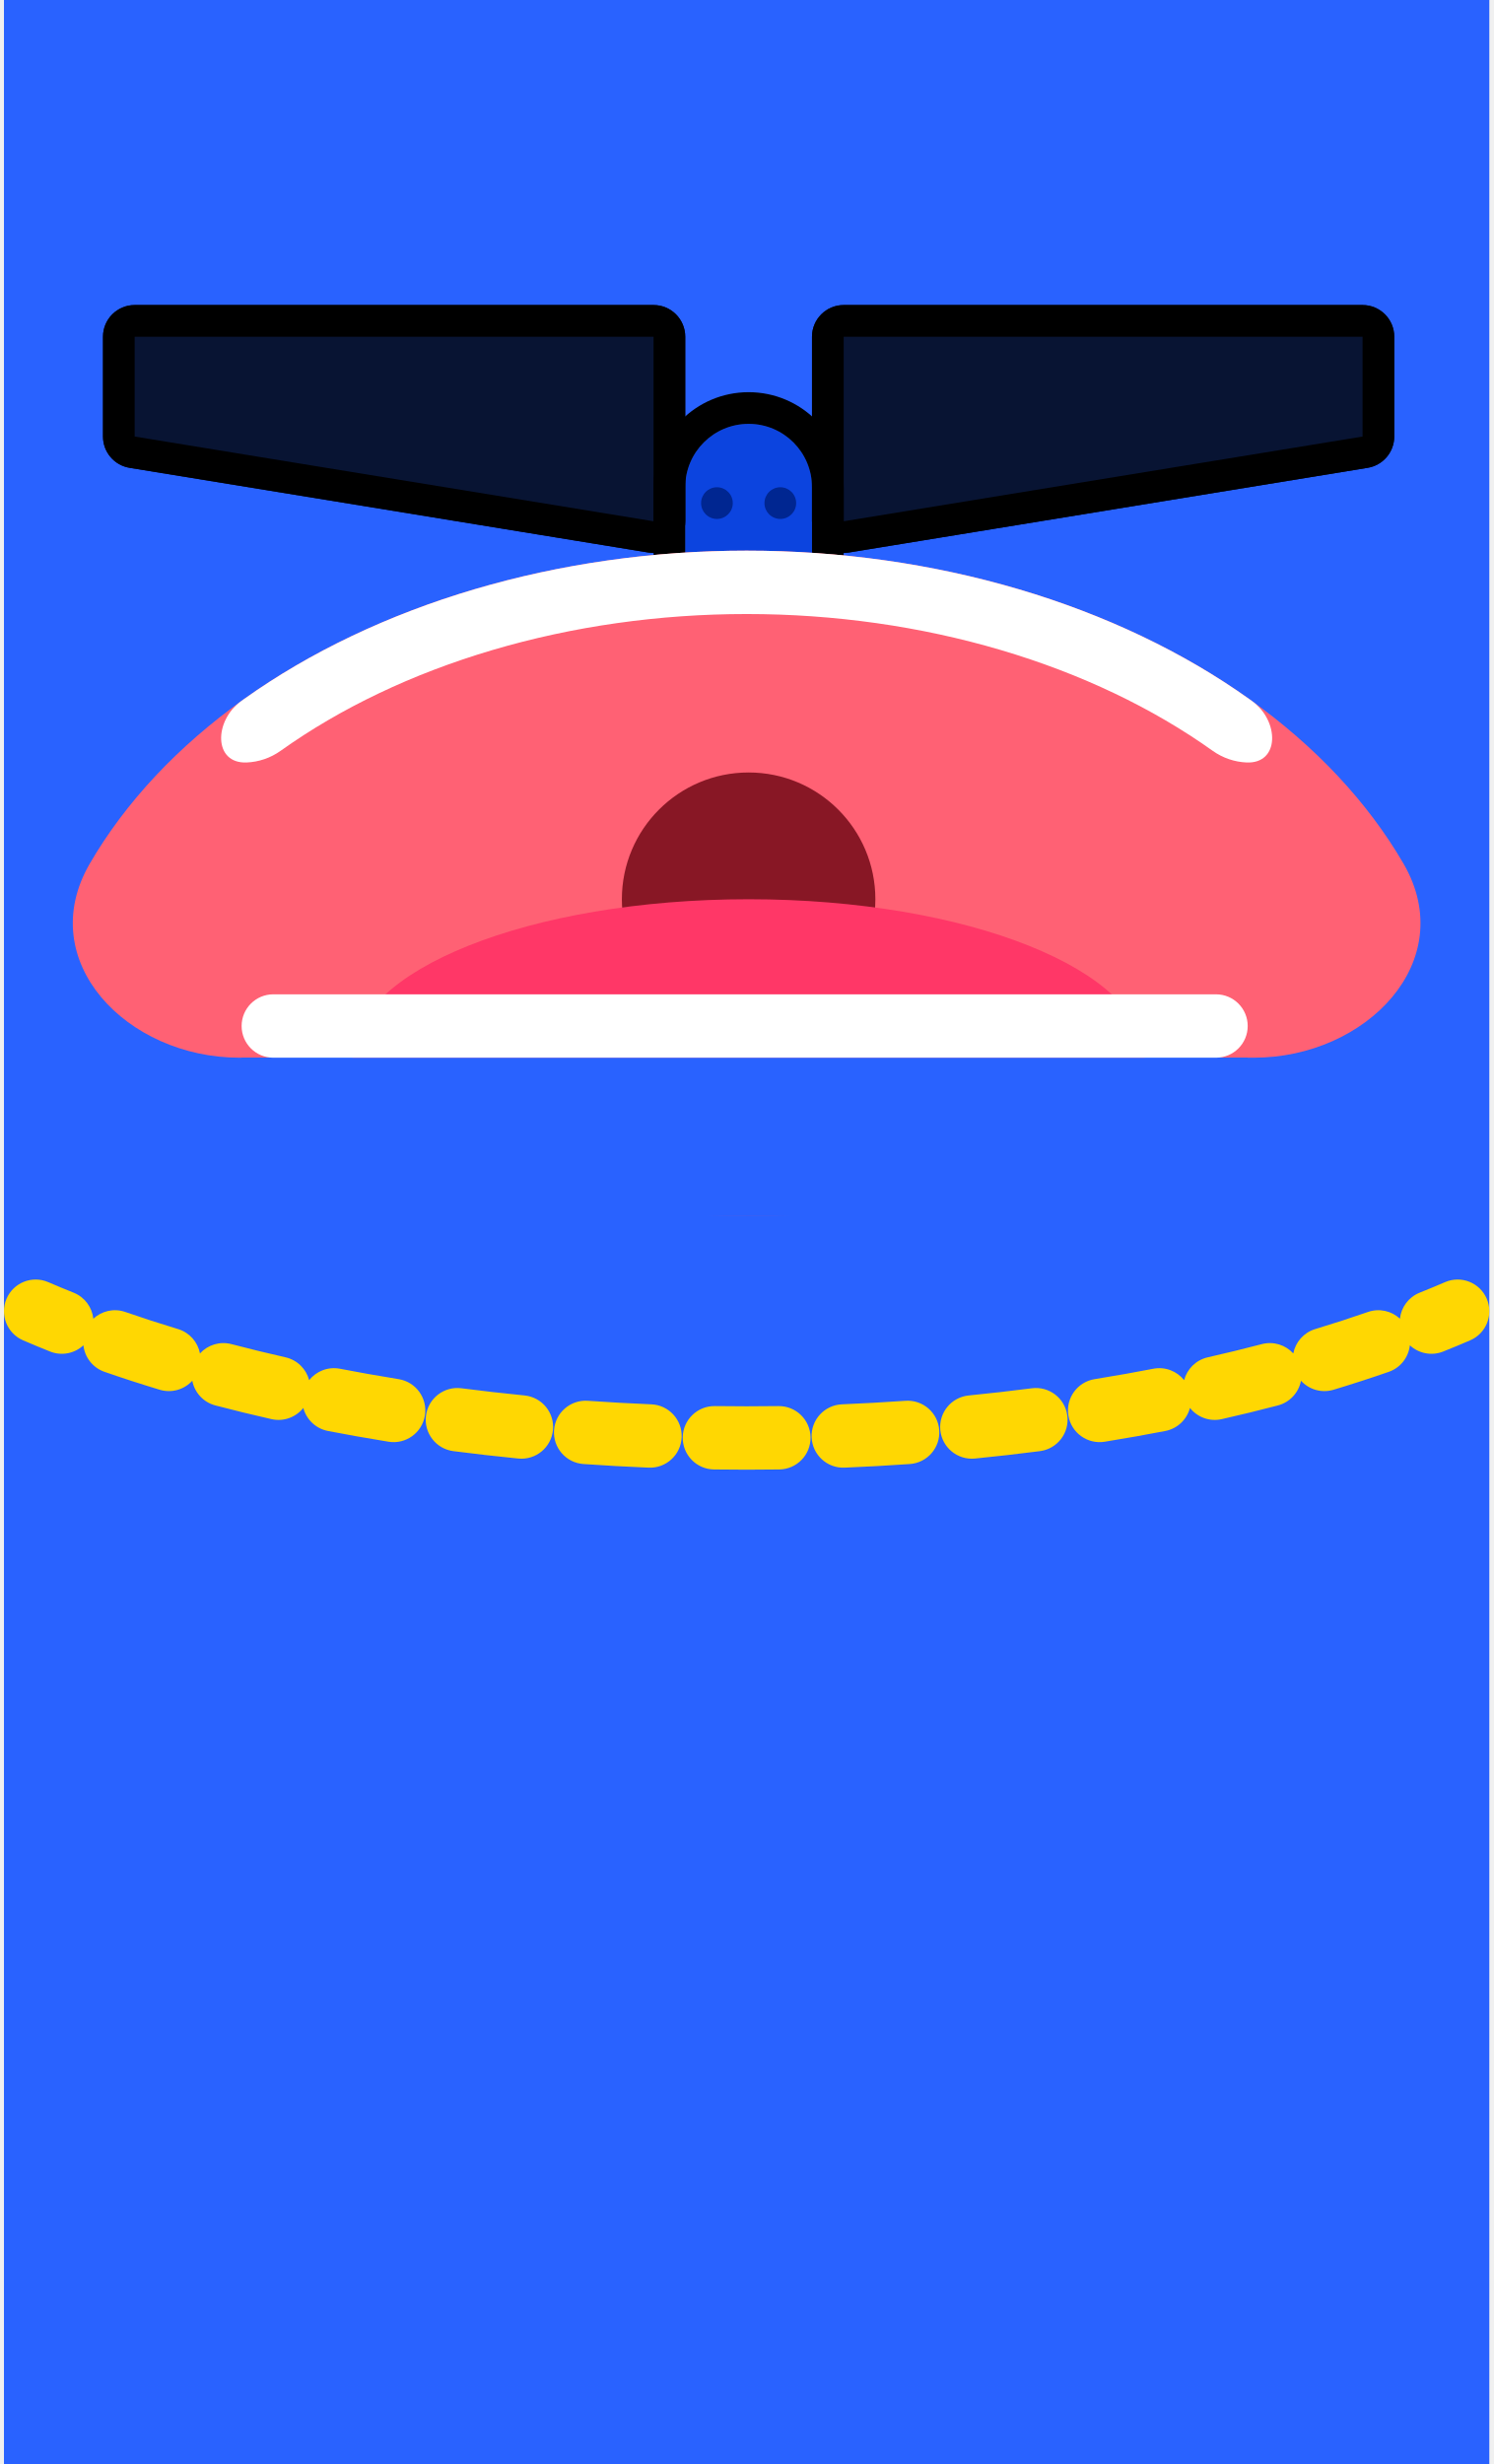
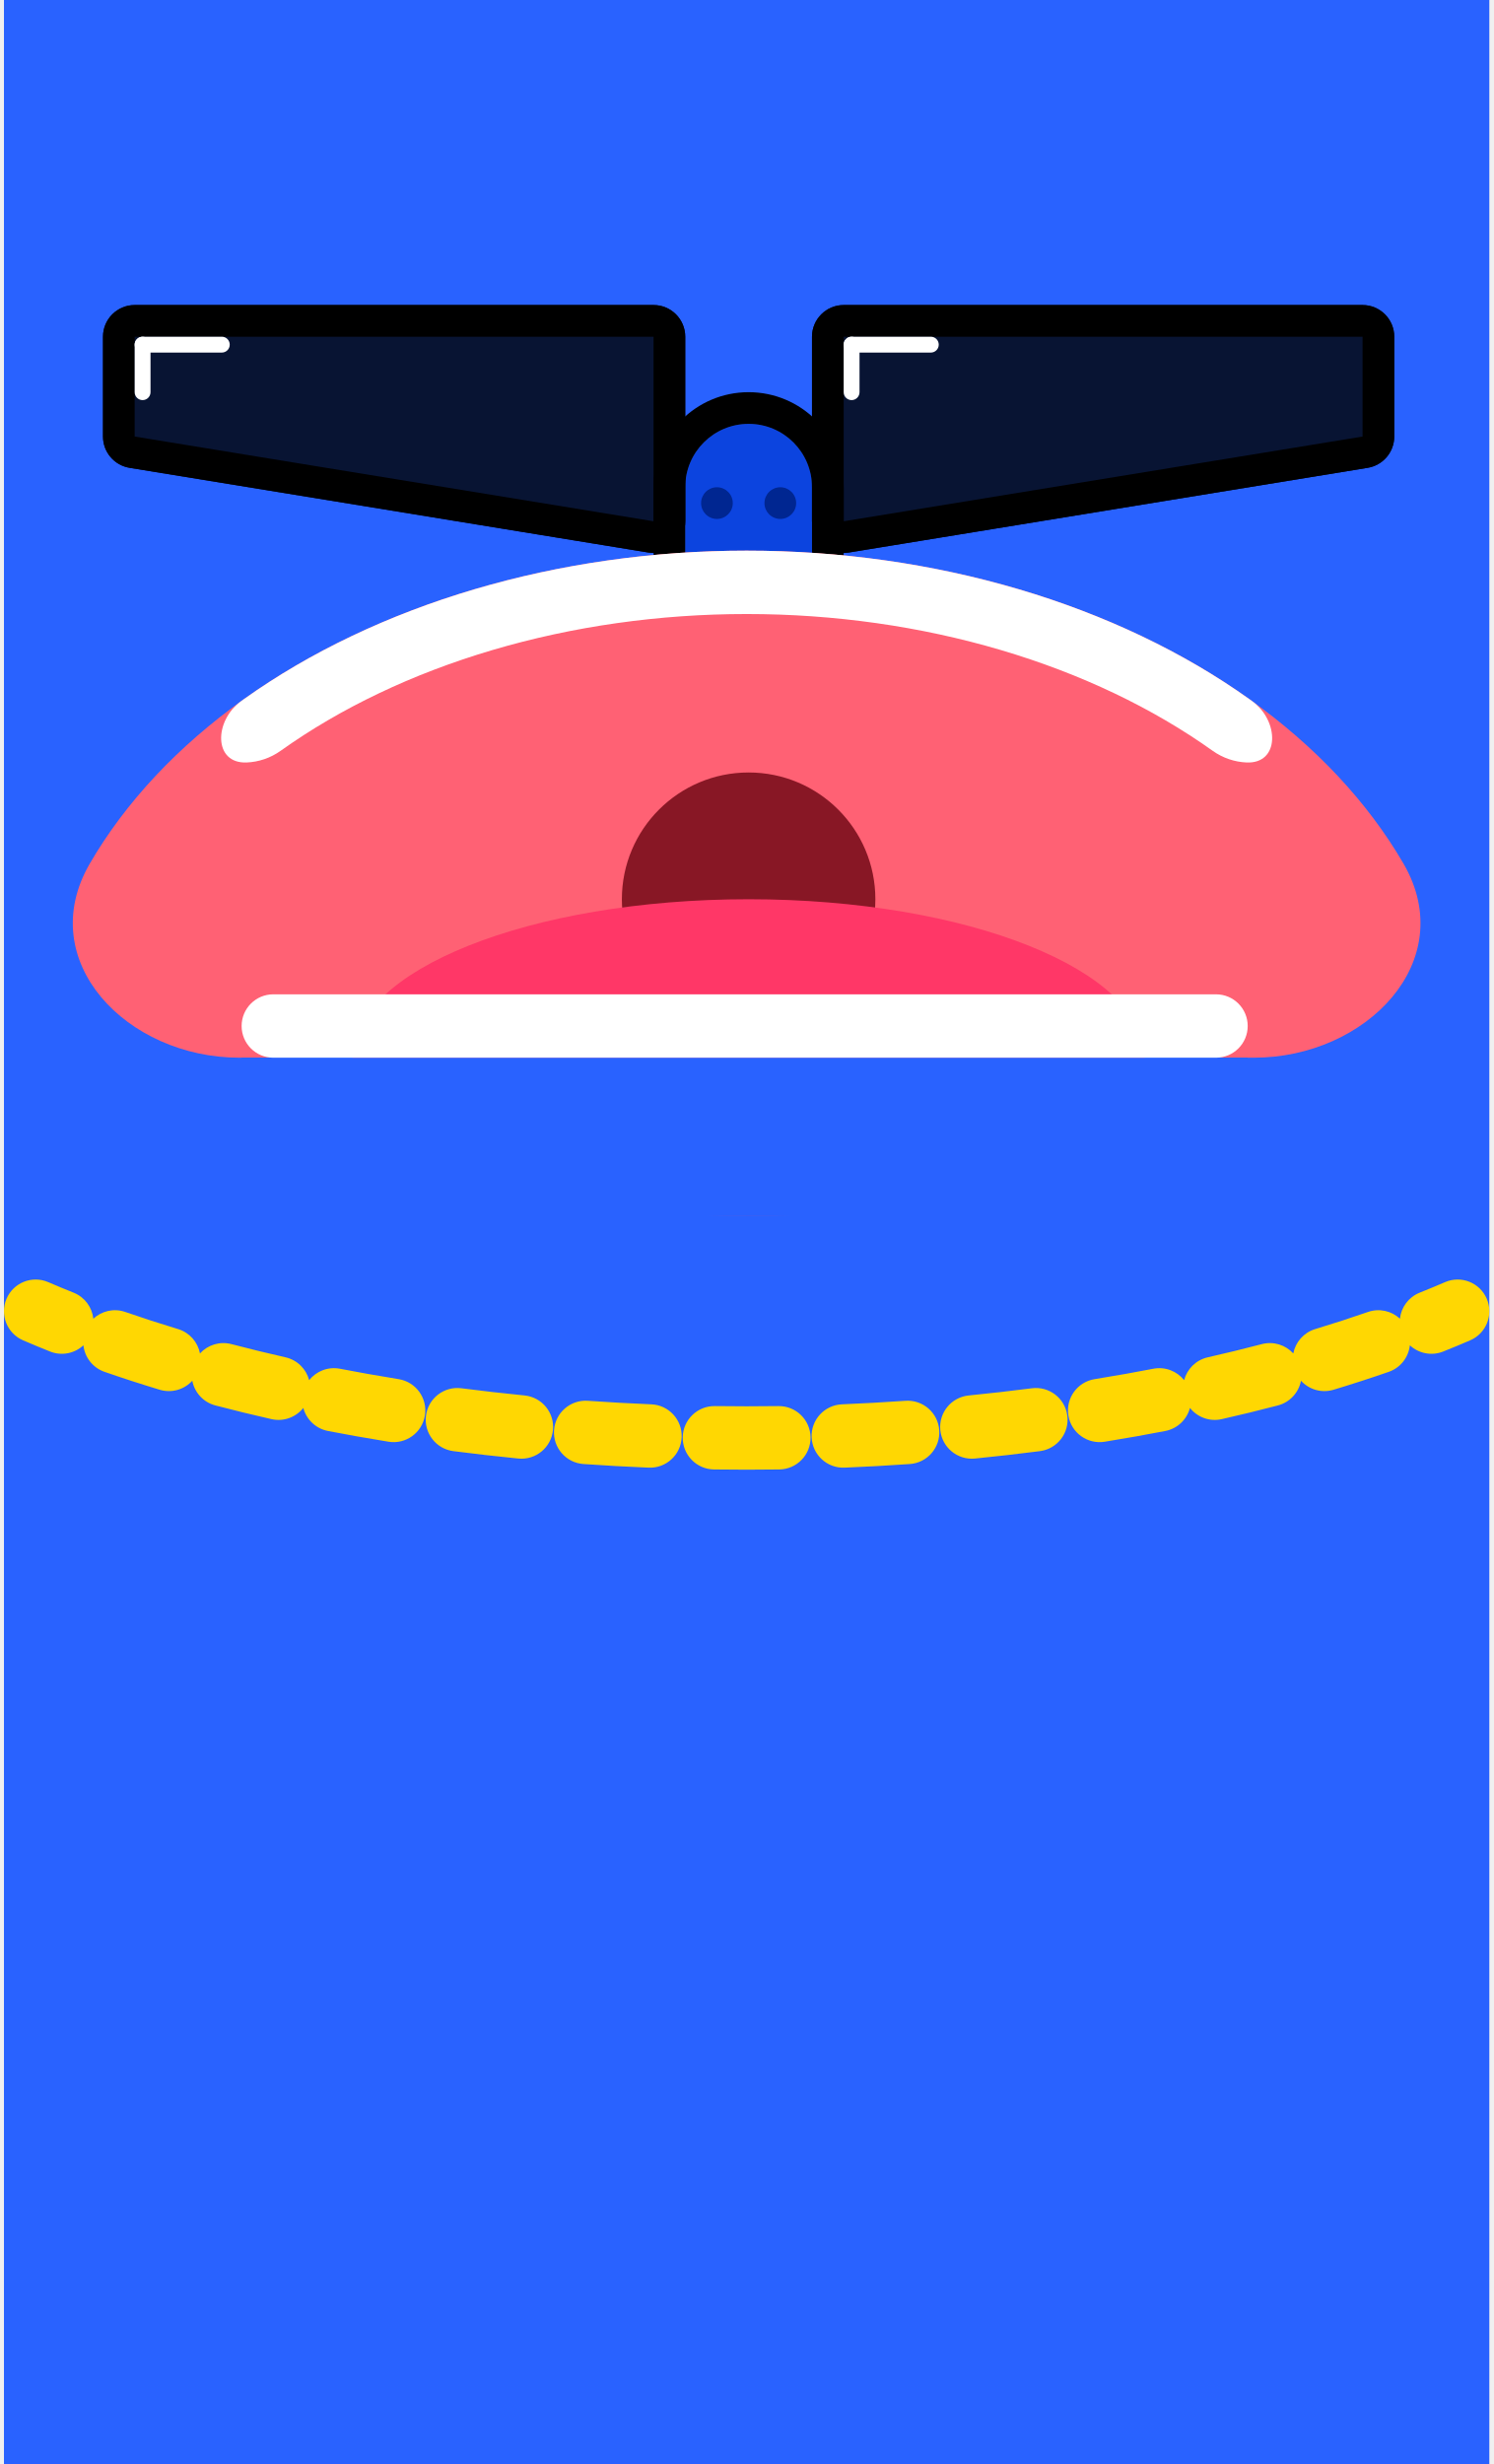
<svg xmlns="http://www.w3.org/2000/svg" width="current" height="current" viewBox="0 0 377 622" fill="none">
  <rect x="1" width="375" height="622" fill="#2962FF" />
  <path fill-rule="evenodd" clip-rule="evenodd" d="M1.652 327.837C3.398 323.779 8.104 321.905 12.163 323.652C14.264 324.556 16.405 325.445 18.582 326.316C21.426 327.455 23.256 330.042 23.565 332.889C25.665 330.938 28.746 330.183 31.642 331.19C35.96 332.69 40.396 334.129 44.945 335.503C47.891 336.394 49.946 338.83 50.49 341.655C52.43 339.528 55.457 338.524 58.435 339.305C62.894 340.474 67.443 341.584 72.077 342.634C75.087 343.315 77.313 345.611 78.049 348.402C79.846 346.141 82.808 344.934 85.839 345.521C88.128 345.964 90.435 346.393 92.759 346.808C95.373 347.274 98.003 347.72 100.65 348.147C105.011 348.851 107.977 352.958 107.273 357.32C106.569 361.681 102.462 364.647 98.1 363.943C95.369 363.502 92.652 363.041 89.951 362.559C87.55 362.131 85.165 361.688 82.796 361.229C79.679 360.625 77.338 358.287 76.579 355.409C74.727 357.74 71.642 358.94 68.544 358.239C63.739 357.151 59.014 355.998 54.376 354.781C51.298 353.974 49.111 351.479 48.547 348.55C46.536 350.755 43.365 351.741 40.317 350.819C35.567 349.384 30.921 347.878 26.39 346.303C23.372 345.254 21.382 342.58 21.06 339.601C18.863 341.643 15.604 342.359 12.636 341.17C10.334 340.249 8.068 339.308 5.837 338.348C1.779 336.602 -0.095 331.896 1.652 327.837ZM375.348 327.837C377.095 331.896 375.221 336.602 371.163 338.348C368.932 339.308 366.665 340.249 364.364 341.17C361.396 342.359 358.136 341.643 355.94 339.601C355.618 342.58 353.628 345.254 350.61 346.303C346.078 347.878 341.433 349.384 336.683 350.819C333.635 351.741 330.464 350.755 328.453 348.55C327.889 351.479 325.702 353.974 322.624 354.781C317.986 355.998 313.261 357.151 308.456 358.239C305.358 358.94 302.273 357.74 300.421 355.409C299.662 358.287 297.321 360.625 294.204 361.229C291.835 361.688 289.45 362.131 287.049 362.559C284.348 363.041 281.631 363.502 278.9 363.943C274.538 364.647 270.431 361.681 269.727 357.32C269.023 352.958 271.989 348.851 276.35 348.147C278.997 347.72 281.627 347.274 284.241 346.808C286.565 346.393 288.872 345.964 291.161 345.521C294.192 344.934 297.154 346.141 298.951 348.402C299.687 345.611 301.913 343.315 304.923 342.634C309.557 341.584 314.106 340.474 318.565 339.305C321.543 338.524 324.569 339.528 326.51 341.655C327.054 338.83 329.109 336.394 332.055 335.503C336.604 334.129 341.04 332.69 345.357 331.19C348.254 330.183 351.335 330.938 353.435 332.889C353.743 330.042 355.574 327.455 358.418 326.317C360.595 325.445 362.736 324.556 364.837 323.652C368.896 321.905 373.602 323.779 375.348 327.837ZM269.457 357.356C270.024 361.738 266.931 365.75 262.549 366.316C257.126 367.017 251.655 367.64 246.145 368.185C241.749 368.62 237.832 365.409 237.397 361.012C236.962 356.615 240.174 352.698 244.57 352.263C249.923 351.734 255.235 351.128 260.498 350.448C264.88 349.882 268.891 352.975 269.457 357.356ZM107.543 357.356C108.109 352.975 112.12 349.882 116.502 350.448C121.765 351.128 127.077 351.734 132.429 352.263C136.826 352.698 140.038 356.615 139.603 361.012C139.168 365.409 135.251 368.62 130.855 368.185C125.345 367.64 119.874 367.017 114.451 366.316C110.069 365.75 106.976 361.738 107.543 357.356ZM139.875 361.033C140.182 356.626 144.005 353.302 148.412 353.61C153.725 353.981 159.068 354.278 164.433 354.501C168.847 354.685 172.277 358.412 172.094 362.826C171.91 367.241 168.183 370.671 163.768 370.487C158.255 370.258 152.762 369.953 147.298 369.571C142.891 369.263 139.567 365.441 139.875 361.033ZM237.125 361.033C237.433 365.441 234.109 369.263 229.702 369.571C224.238 369.953 218.745 370.258 213.232 370.487C208.817 370.671 205.09 367.241 204.906 362.826C204.723 358.412 208.153 354.685 212.567 354.501C217.932 354.278 223.275 353.981 228.587 353.61C232.995 353.302 236.817 356.626 237.125 361.033ZM172.365 362.834C172.426 358.416 176.057 354.884 180.475 354.945C183.147 354.982 185.822 355 188.5 355C191.177 355 193.853 354.982 196.525 354.945C200.943 354.884 204.574 358.416 204.635 362.834C204.696 367.251 201.164 370.882 196.746 370.943C194 370.981 191.251 371 188.5 371C185.749 371 183 370.981 180.254 370.943C175.836 370.882 172.304 367.251 172.365 362.834Z" fill="#FFD702" />
  <path d="M173 123C173 114.163 180.163 107 189 107C197.837 107 205 114.163 205 123V163H173V123Z" fill="#0C44DF" />
  <path fill-rule="evenodd" clip-rule="evenodd" d="M213 171H165V123C165 109.745 175.745 99 189 99C202.255 99 213 109.745 213 123V171ZM189 107C180.163 107 173 114.163 173 123V163H205V123C205 114.163 197.837 107 189 107Z" fill="black" />
  <path d="M60.451 267C32.035 267 8.391 242.588 22.664 218.016C31.684 202.487 44.906 188.376 61.574 176.49C78.242 164.604 98.03 155.176 119.808 148.743C141.586 142.311 164.928 139 188.5 139C212.072 139 235.414 142.311 257.192 148.743C278.97 155.176 298.758 164.604 315.426 176.49C332.094 188.376 345.316 202.487 354.336 218.017C368.609 242.588 344.965 267 316.549 267L60.451 267Z" fill="#FF6174" />
  <path d="M124.343 164.088C144.594 158.106 166.406 155 188.502 155C210.599 155 232.41 158.106 252.661 164.088C272.921 170.072 291.066 178.769 306.139 189.517C308.737 191.37 311.7 192.336 314.668 192.474C323.167 192.871 323.005 181.95 316.102 176.975C315.877 176.813 315.652 176.652 315.426 176.49C298.758 164.604 278.97 155.176 257.192 148.743C235.414 142.311 212.072 139 188.5 139C164.928 139 141.586 142.311 119.808 148.743C98.031 155.176 78.243 164.604 61.574 176.49C61.349 176.651 61.123 176.813 60.899 176.975C53.997 181.949 53.833 192.868 62.332 192.474C65.301 192.337 68.266 191.371 70.865 189.517C85.939 178.769 104.083 170.072 124.343 164.088Z" fill="white" />
  <circle cx="189" cy="227" r="32" fill="#881725" />
  <ellipse cx="189" cy="267" rx="100" ry="40" fill="#FF3767" />
  <rect x="61" y="267" width="254" height="40" fill="#2962FF" />
  <path d="M61 259C61 254.582 64.582 251 69 251H307C311.418 251 315 254.582 315 259C315 263.418 311.418 267 307 267H69C64.582 267 61 263.418 61 259Z" fill="white" />
  <path d="M205 85C205 80.582 208.582 77 213 77H344C348.418 77 352 80.582 352 85V110.2C352 114.121 349.159 117.464 345.289 118.096L214.289 139.483C209.421 140.278 205 136.521 205 131.588V85Z" fill="black" fill-opacity="0.8" />
  <path fill-rule="evenodd" clip-rule="evenodd" d="M344 85H213V131.588L344 110.2V85ZM213 77C208.582 77 205 80.582 205 85V131.588C205 136.521 209.421 140.278 214.289 139.483L345.289 118.096C349.159 117.464 352 114.121 352 110.2V85C352 80.582 348.418 77 344 77H213Z" fill="black" />
  <path d="M26 85C26 80.582 29.582 77 34 77H165C169.418 77 173 80.582 173 85V131.588C173 136.521 168.579 140.278 163.711 139.483L32.711 118.096C28.841 117.464 26 114.121 26 110.2V85Z" fill="black" fill-opacity="0.8" />
  <path fill-rule="evenodd" clip-rule="evenodd" d="M165 85H34L34 110.2L165 131.588V85ZM34 77C29.582 77 26 80.582 26 85V110.2C26 114.121 28.841 117.464 32.711 118.096L163.711 139.483C168.579 140.278 173 136.521 173 131.588V85C173 80.582 169.418 77 165 77H34Z" fill="black" />
  <circle cx="181" cy="127" r="4" fill="#002691" />
  <circle cx="197" cy="127" r="4" fill="#002691" />
+   <path d="M213 87C213 85.895 213.895 85 215 85C216.105 85 217 85.895 217 87V99C217 100.105 216.105 101 215 101C213.895 101 213 100.105 213 99V87Z" fill="white" />
+   <path d="M34 87C34 85.895 34.895 85 36 85C37.105 85 38 85.895 38 87V99C38 100.105 37.105 101 36 101C34.895 101 34 100.105 34 99V87Z" fill="white" />
+   <path d="M215 89C213.895 89 213 88.105 213 87C213 85.895 213.895 85 215 85L235 85C236.105 85 237 85.895 237 87C237 88.105 236.105 89 235 89L215 89Z" fill="white" />
+   <path d="M36 89C34.895 89 34 88.105 34 87C34 85.895 34.895 85 36 85L56 85C57.105 85 58 85.895 58 87C58 88.105 57.105 89 56 89L36 89Z" fill="white" />
</svg>
